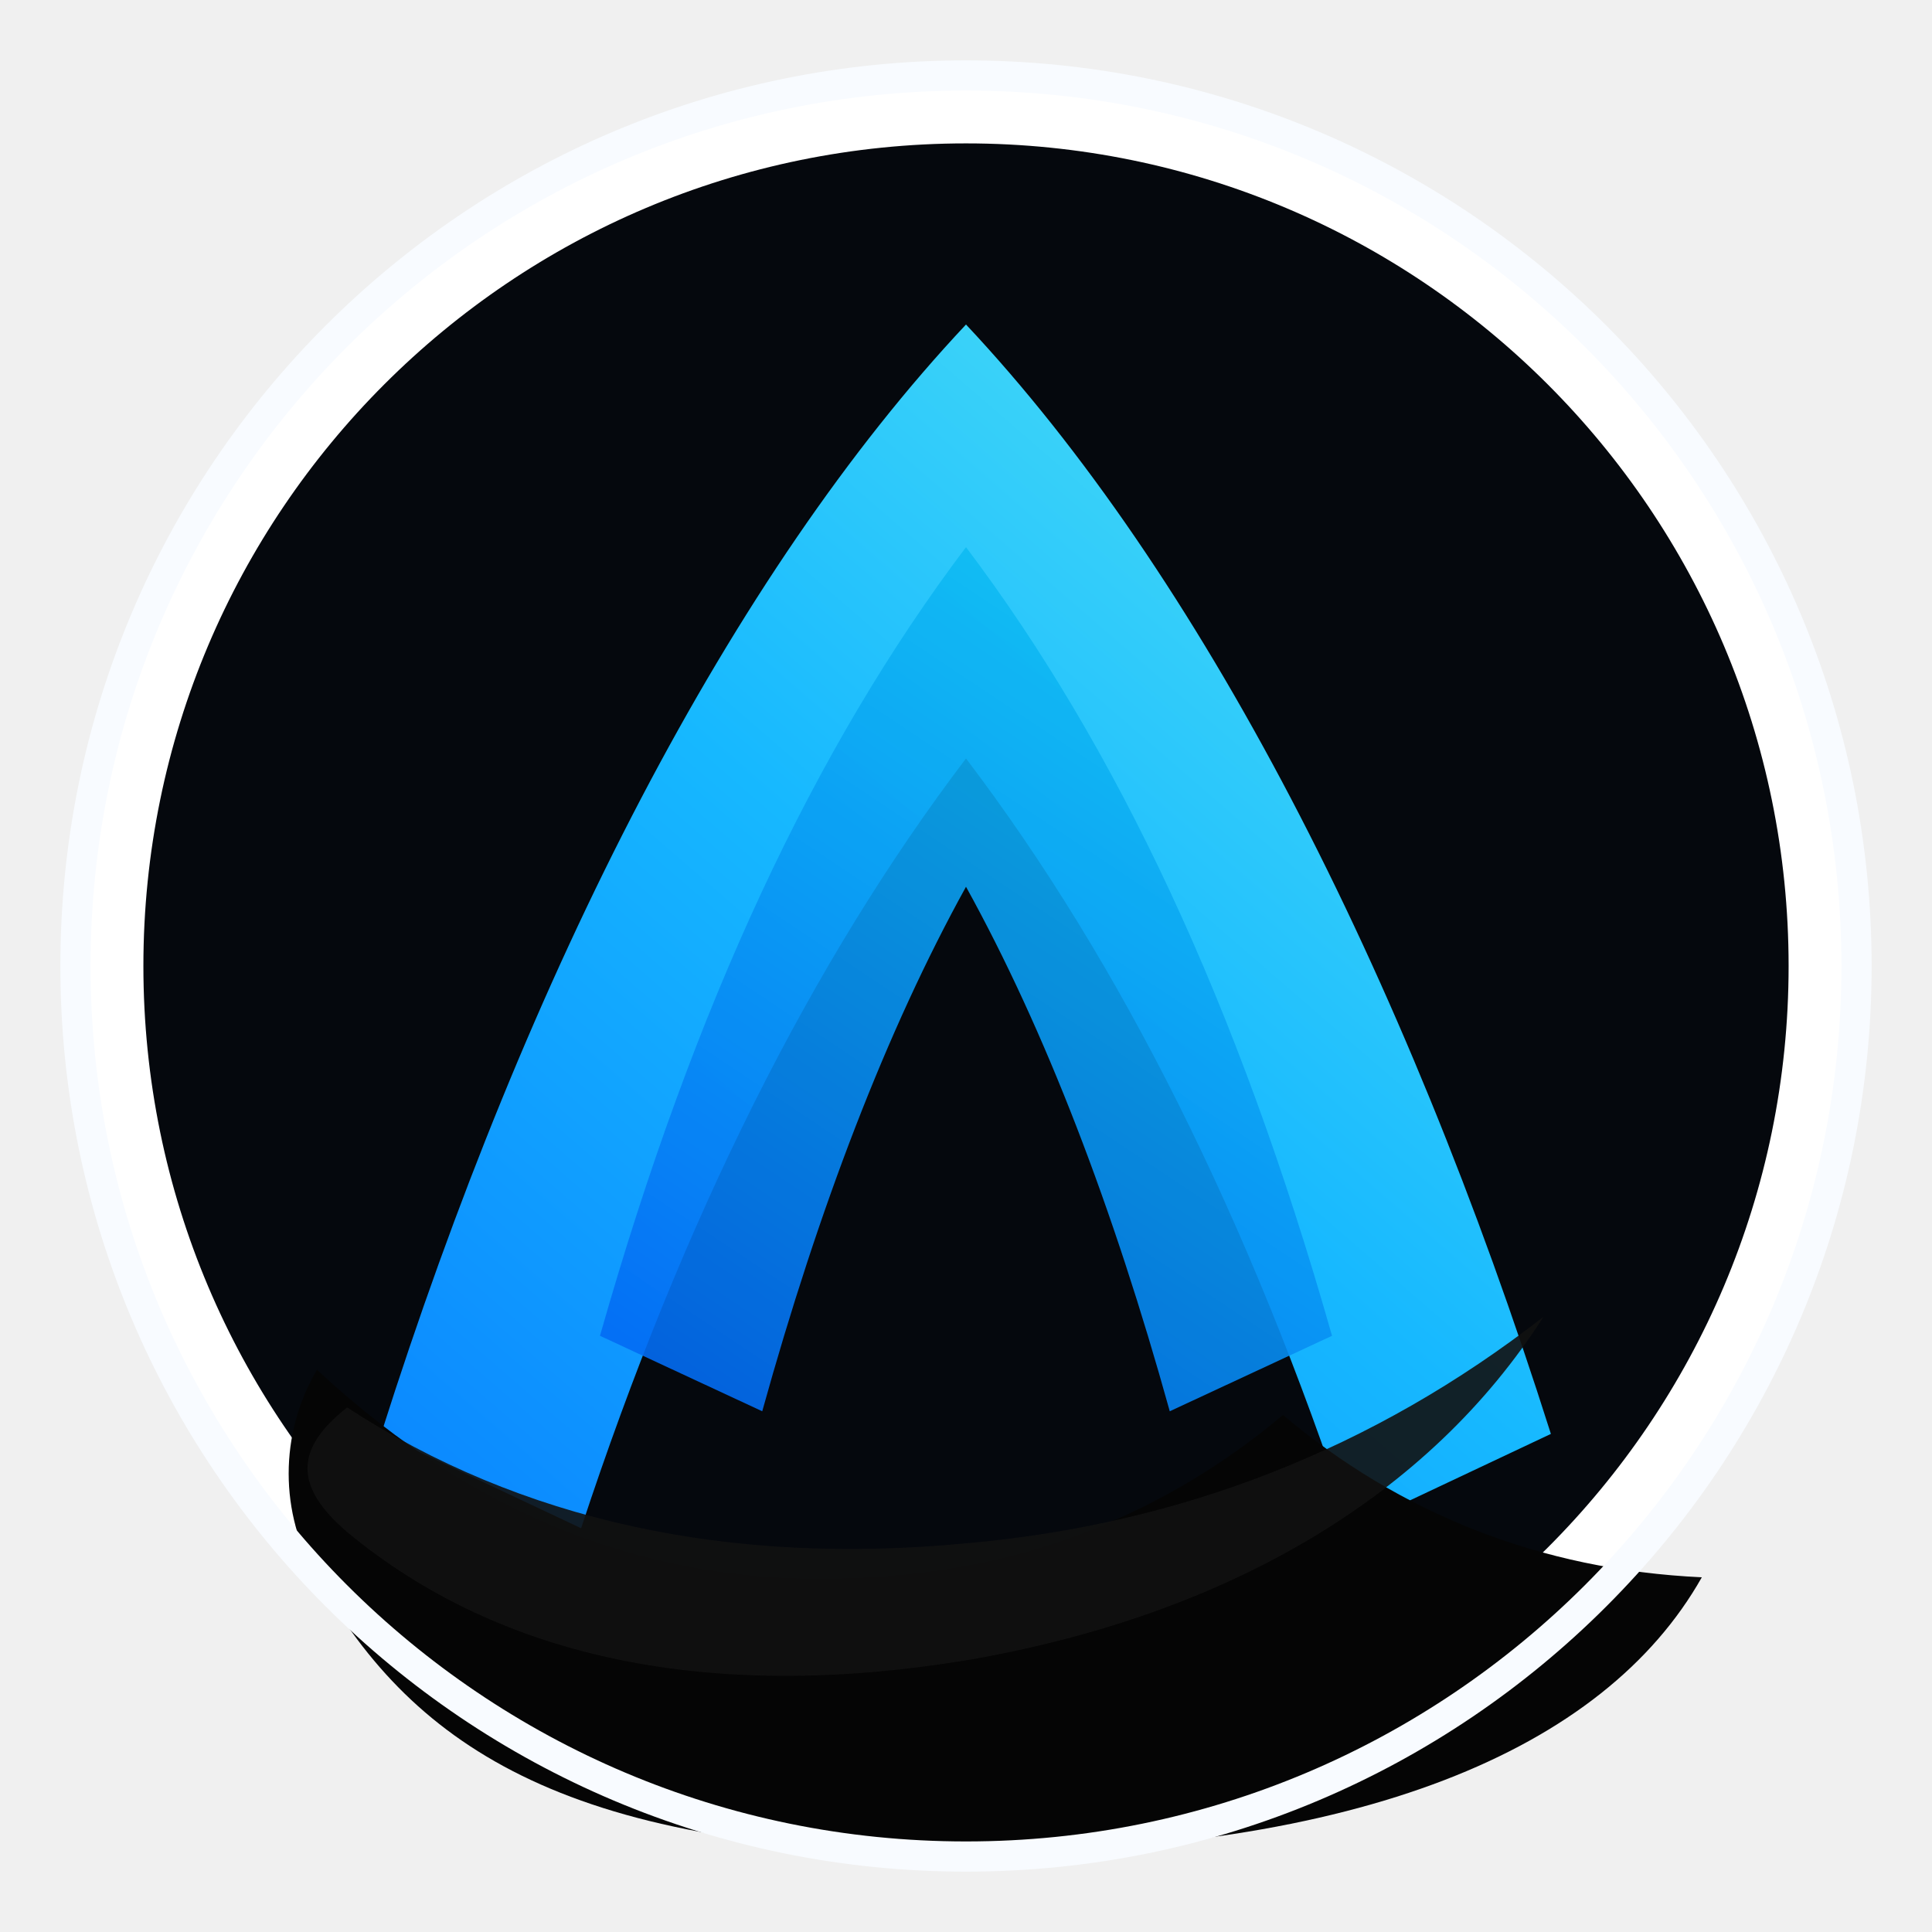
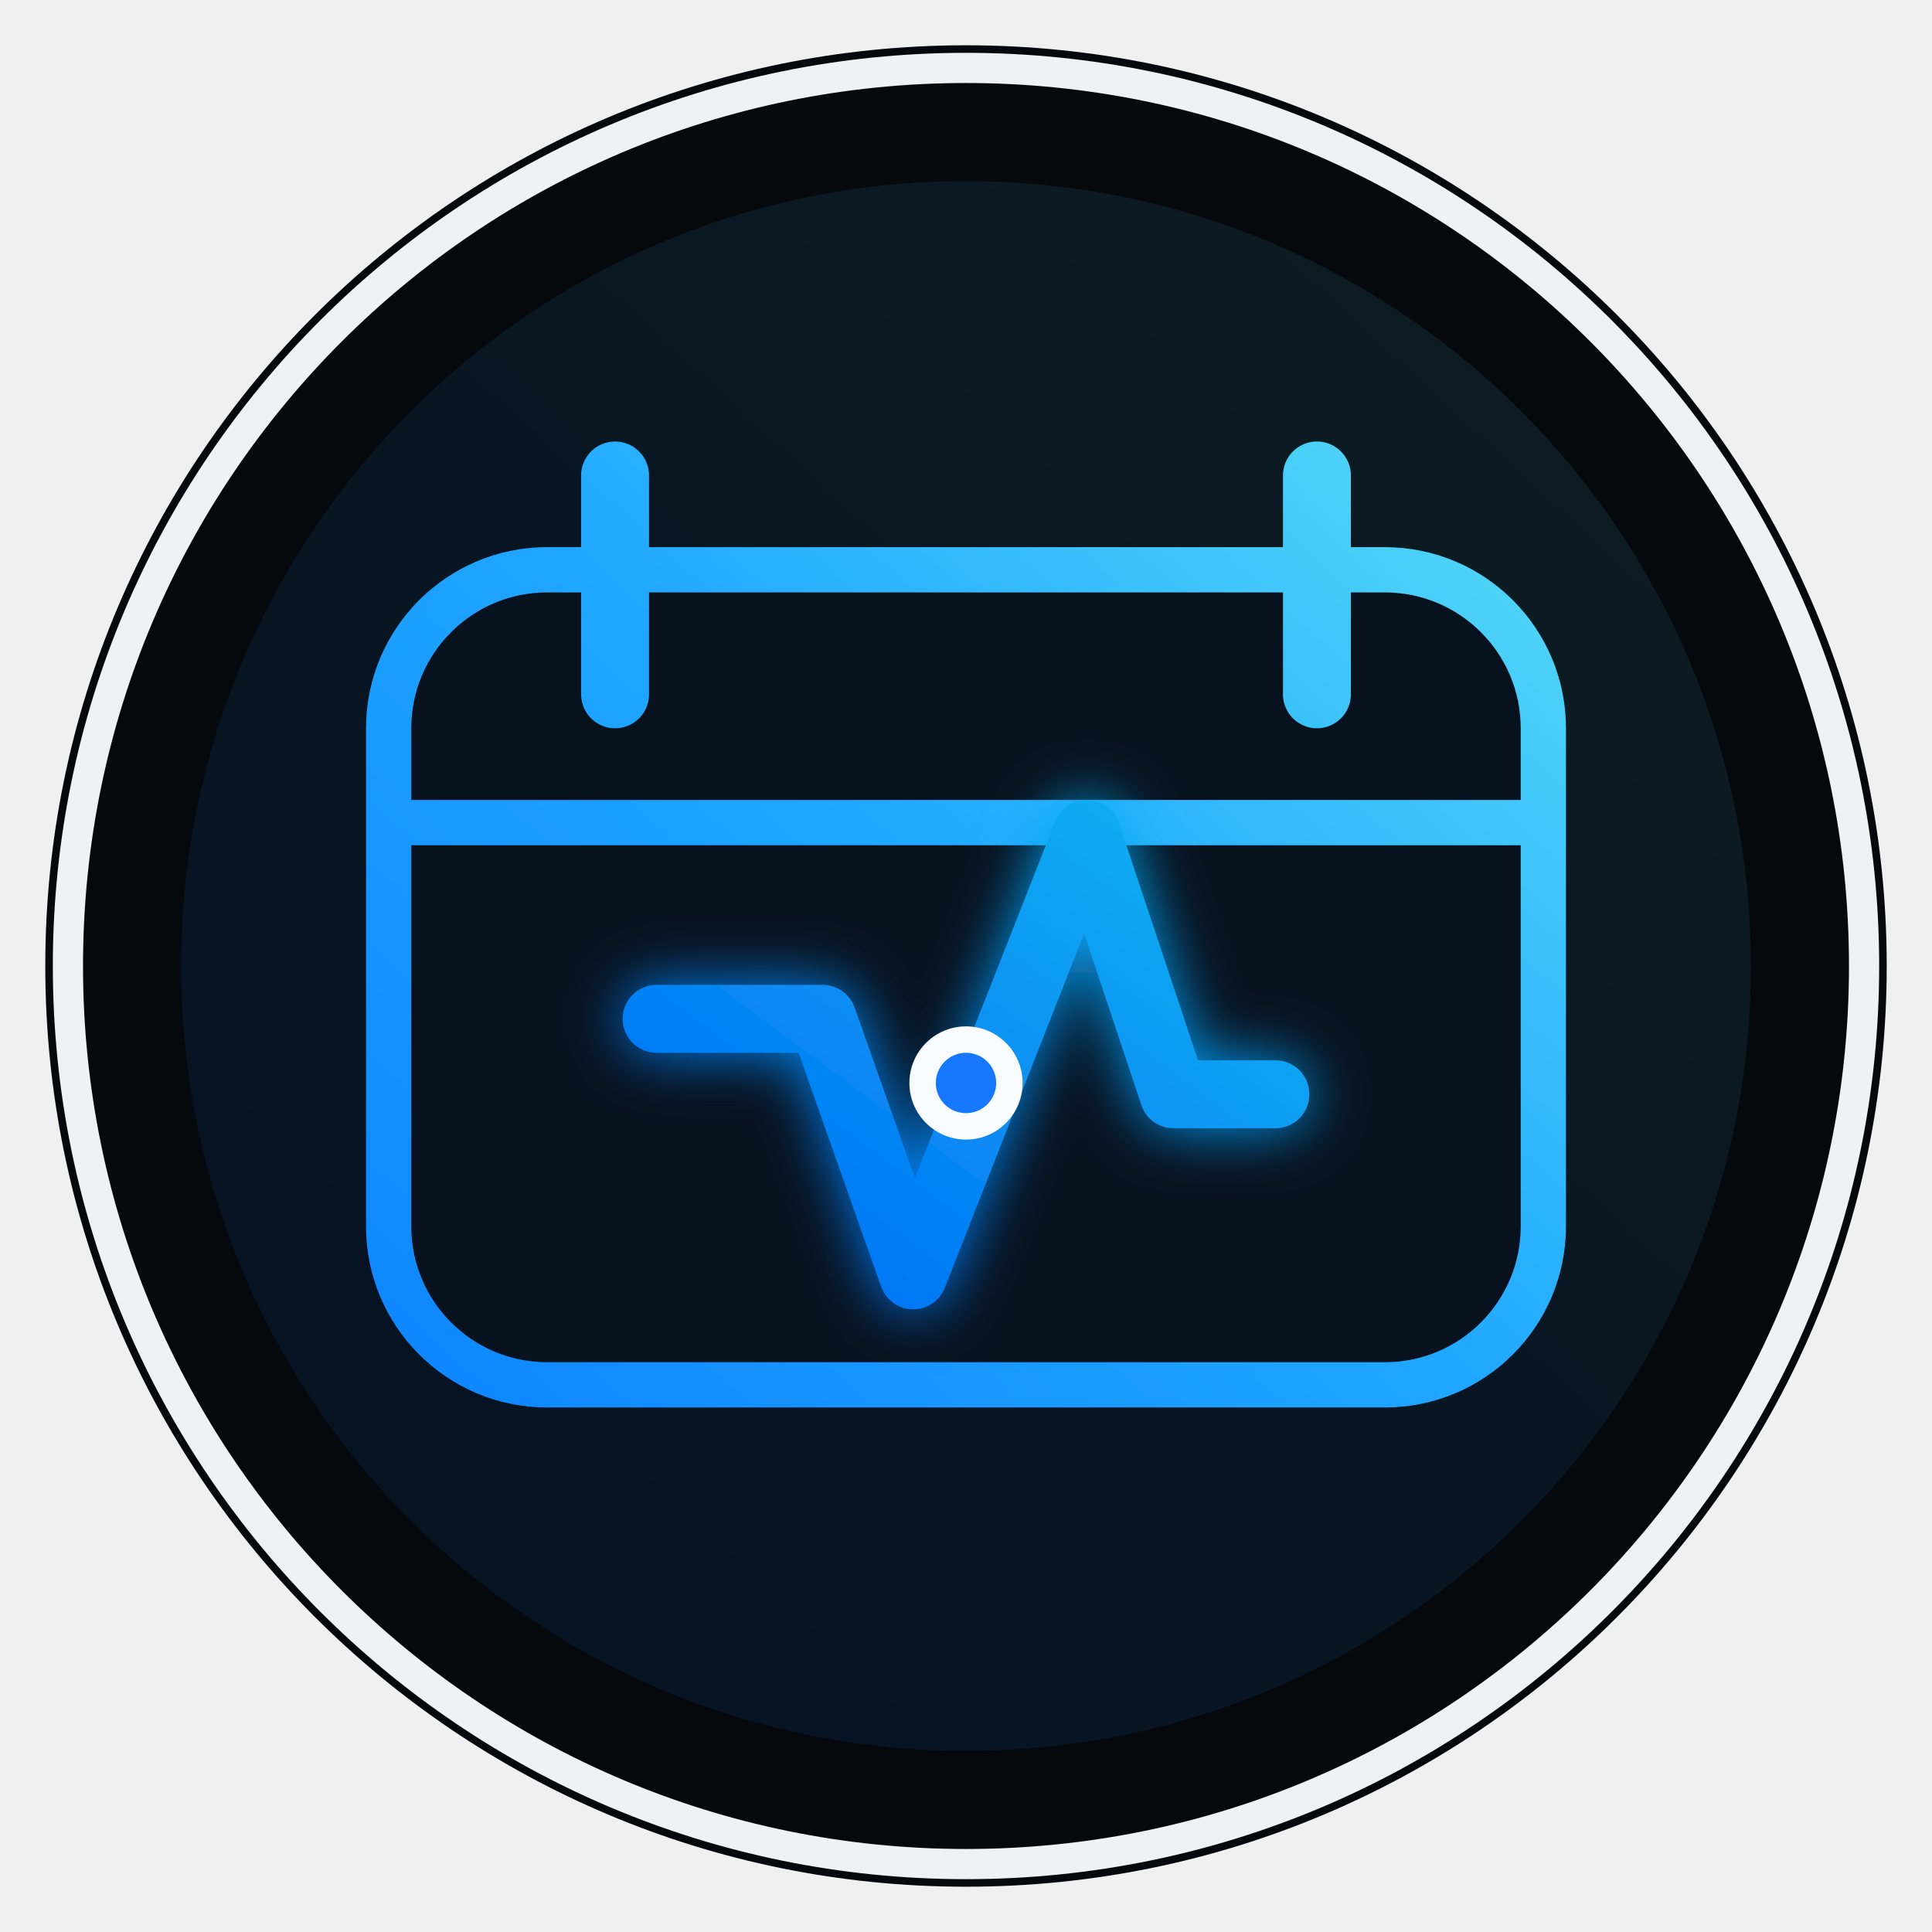
<svg xmlns="http://www.w3.org/2000/svg" viewBox="0 0 512 512" role="img" aria-label="Agenda Agora">
  <defs>
-     <linearGradient id="a" x1="90" y1="450" x2="410" y2="80" gradientUnits="userSpaceOnUse">
+     <linearGradient id="brand" x1="88" y1="438" x2="424" y2="74" gradientUnits="userSpaceOnUse">
      <stop offset="0" stop-color="#087BFF" />
-       <stop offset="0.52" stop-color="#16B8FF" />
-       <stop offset="1" stop-color="#57E7F3" />
+       <stop offset="0.52" stop-color="#20A7FF" />
+       <stop offset="1" stop-color="#62E7F3" />
    </linearGradient>
-     <linearGradient id="a2" x1="150" y1="410" x2="350" y2="110" gradientUnits="userSpaceOnUse">
+     <linearGradient id="shine" x1="160" y1="390" x2="360" y2="120" gradientUnits="userSpaceOnUse">
      <stop stop-color="#0059F5" />
      <stop offset="1" stop-color="#12D7F1" />
    </linearGradient>
+     <filter id="soft" x="-30%" y="-30%" width="160%" height="160%">
+       <feGaussianBlur stdDeviation="8" result="blur" />
+       <feMerge>
+         <feMergeNode in="blur" />
+         <feMergeNode in="SourceGraphic" />
+       </feMerge>
+     </filter>
  </defs>
-   <circle cx="256" cy="256" r="236" fill="#fff" />
-   <circle cx="256" cy="256" r="218" fill="#05080D" />
-   <path d="M101 380c39-123 93-228 155-294 62 66 116 171 155 294l-53 25c-27-82-61-150-102-204-41 54-75 122-102 204z" fill="url(#a)" />
-   <path d="M159 354c25-88 57-156 97-209 40 53 72 121 97 209l-43 20c-15-54-33-101-54-139-21 38-39 85-54 139z" fill="url(#a2)" opacity=".9" />
-   <path d="M84 363c43 40 91 58 145 55 43-2 80-17 111-43 31 26 68 41 111 43-26 46-91 73-195 73S110 464 84 418c-10-17-10-38 0-55z" fill="#050505" />
-   <path d="M92 373c46 30 101 42 164 36 57-5 108-25 153-60-30 47-83 79-153 91-67 11-123 0-164-34-14-12-14-22 0-33z" fill="#111" opacity=".9" />
-   <circle cx="256" cy="256" r="236" fill="none" stroke="#f8fbff" stroke-width="8" />
+   <circle cx="256" cy="256" r="244" fill="#05080D" />
+   <circle cx="256" cy="256" r="238" fill="none" stroke="#F8FBFF" stroke-width="8" opacity=".96" />
+   <circle cx="256" cy="256" r="208" fill="url(#brand)" opacity=".09" />
+   <path d="M145 151h222a42 42 0 0 1 42 42v132a42 42 0 0 1-42 42H145a42 42 0 0 1-42-42V193a42 42 0 0 1 42-42Z" fill="#08111E" stroke="url(#brand)" stroke-width="12" />
+   <path d="M103 218h306" stroke="url(#brand)" stroke-width="12" />
+   <path d="M163 126v58M349 126v58" stroke="url(#brand)" stroke-width="18" stroke-linecap="round" />
+   <path d="M174 270l44 0 24 68 46-117 23 69 27 0" fill="none" stroke="url(#shine)" stroke-width="18" stroke-linecap="round" stroke-linejoin="round" filter="url(#soft)" />
+   <circle cx="256" cy="287" r="15" fill="#F8FBFF" />
+   <circle cx="256" cy="287" r="8" fill="#1677FF" />
</svg>
